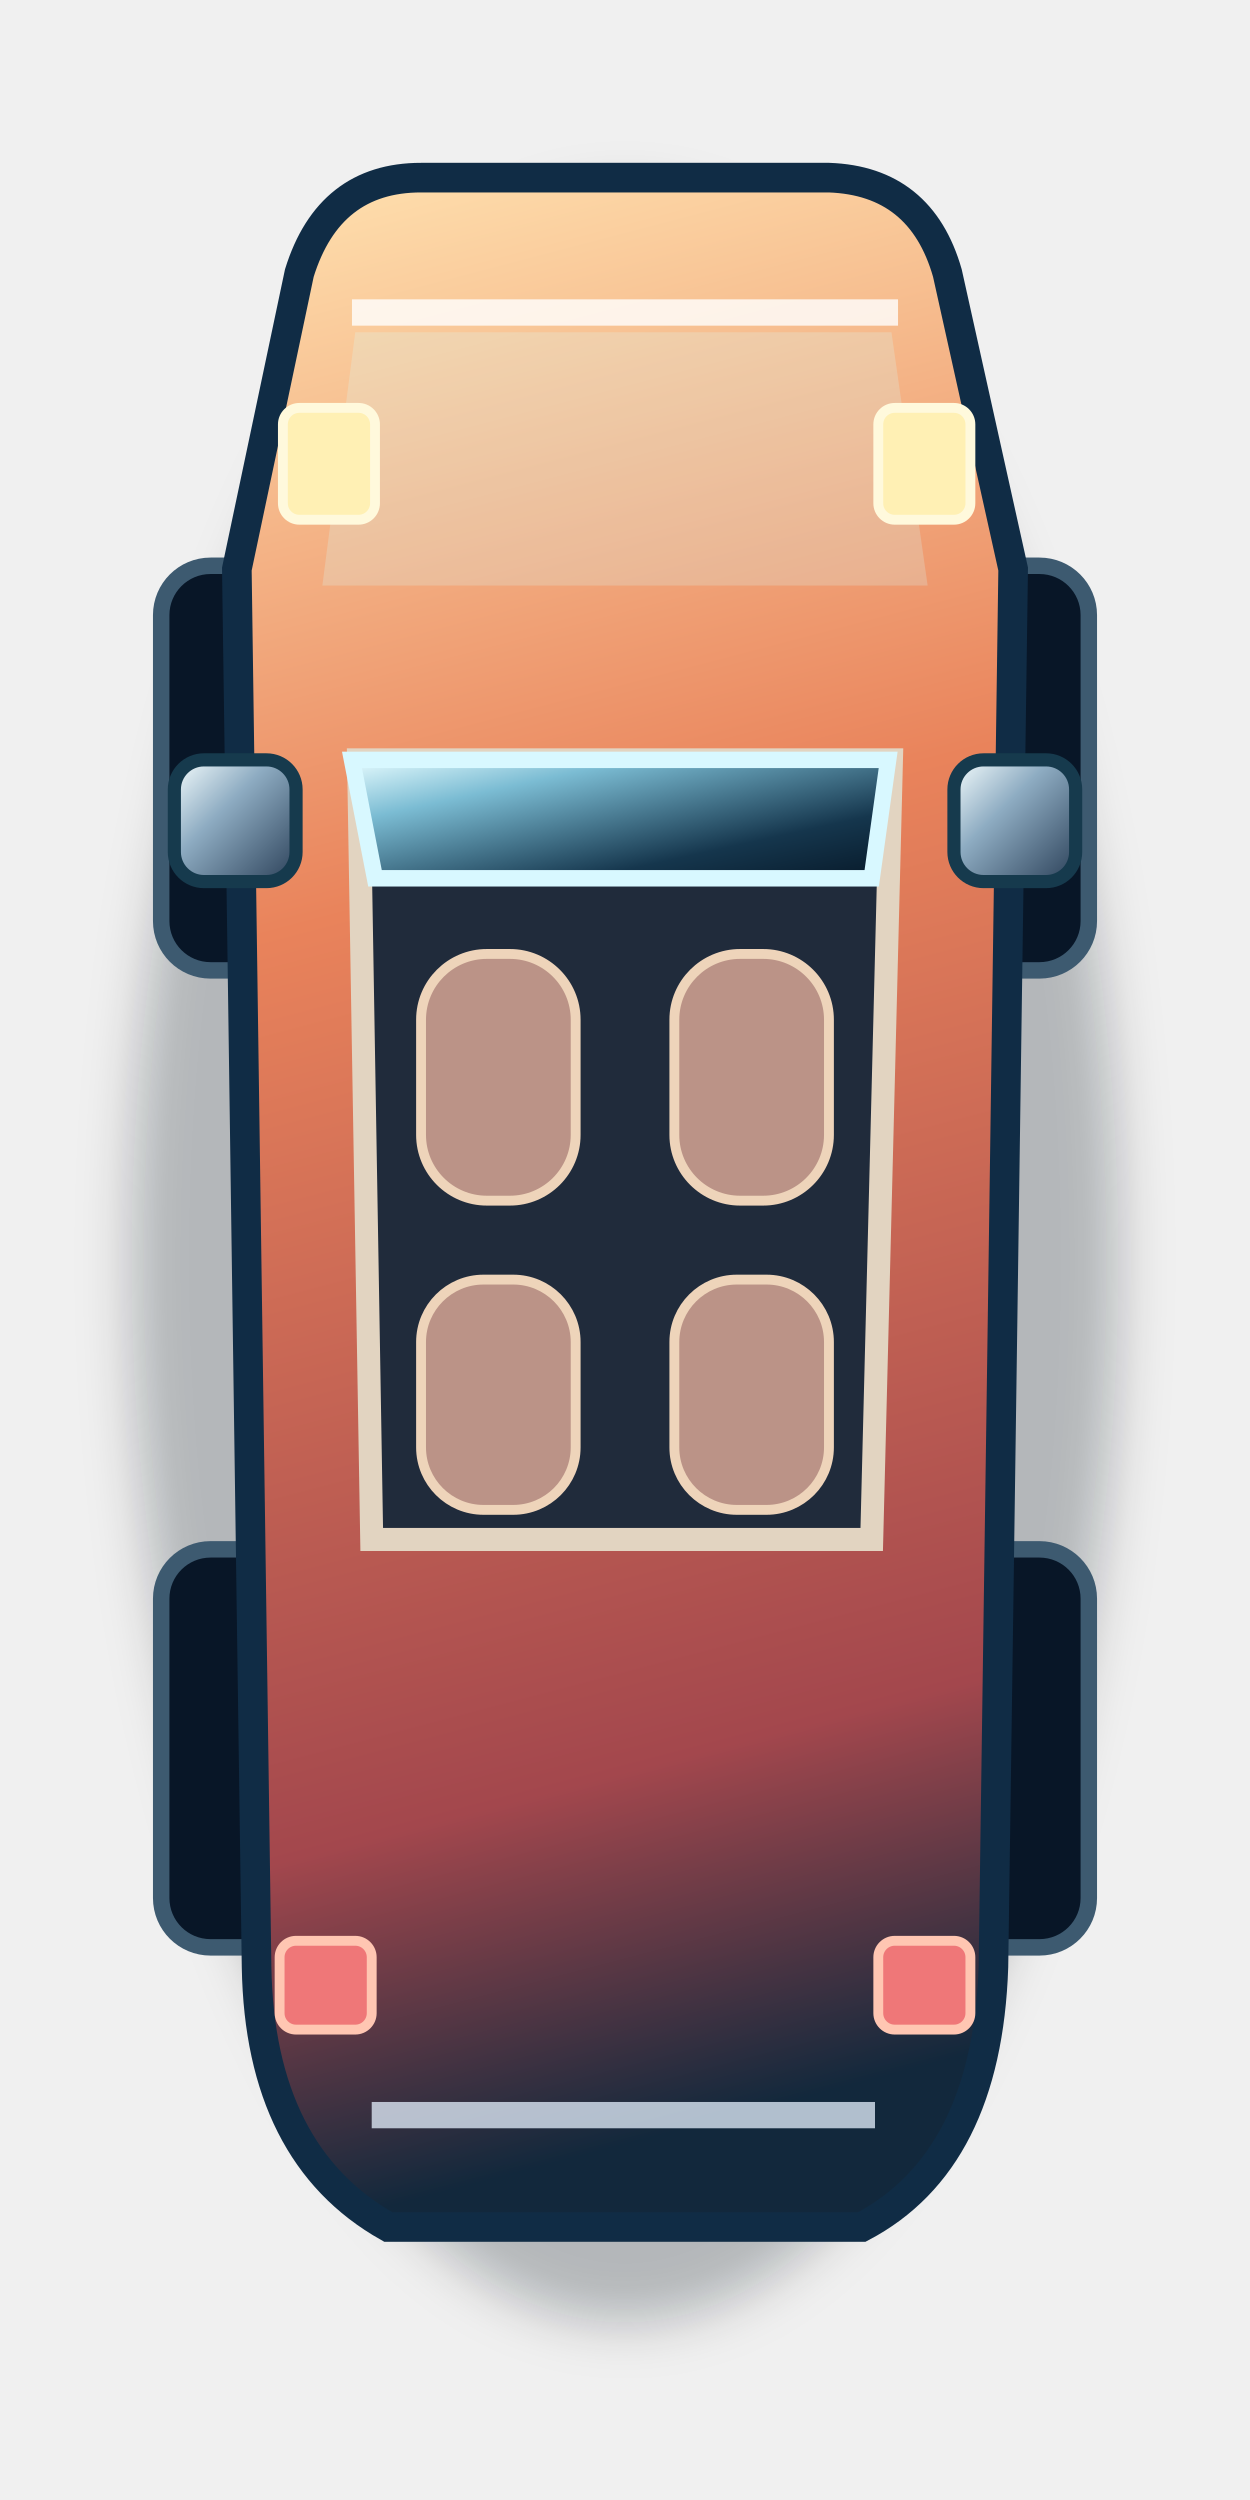
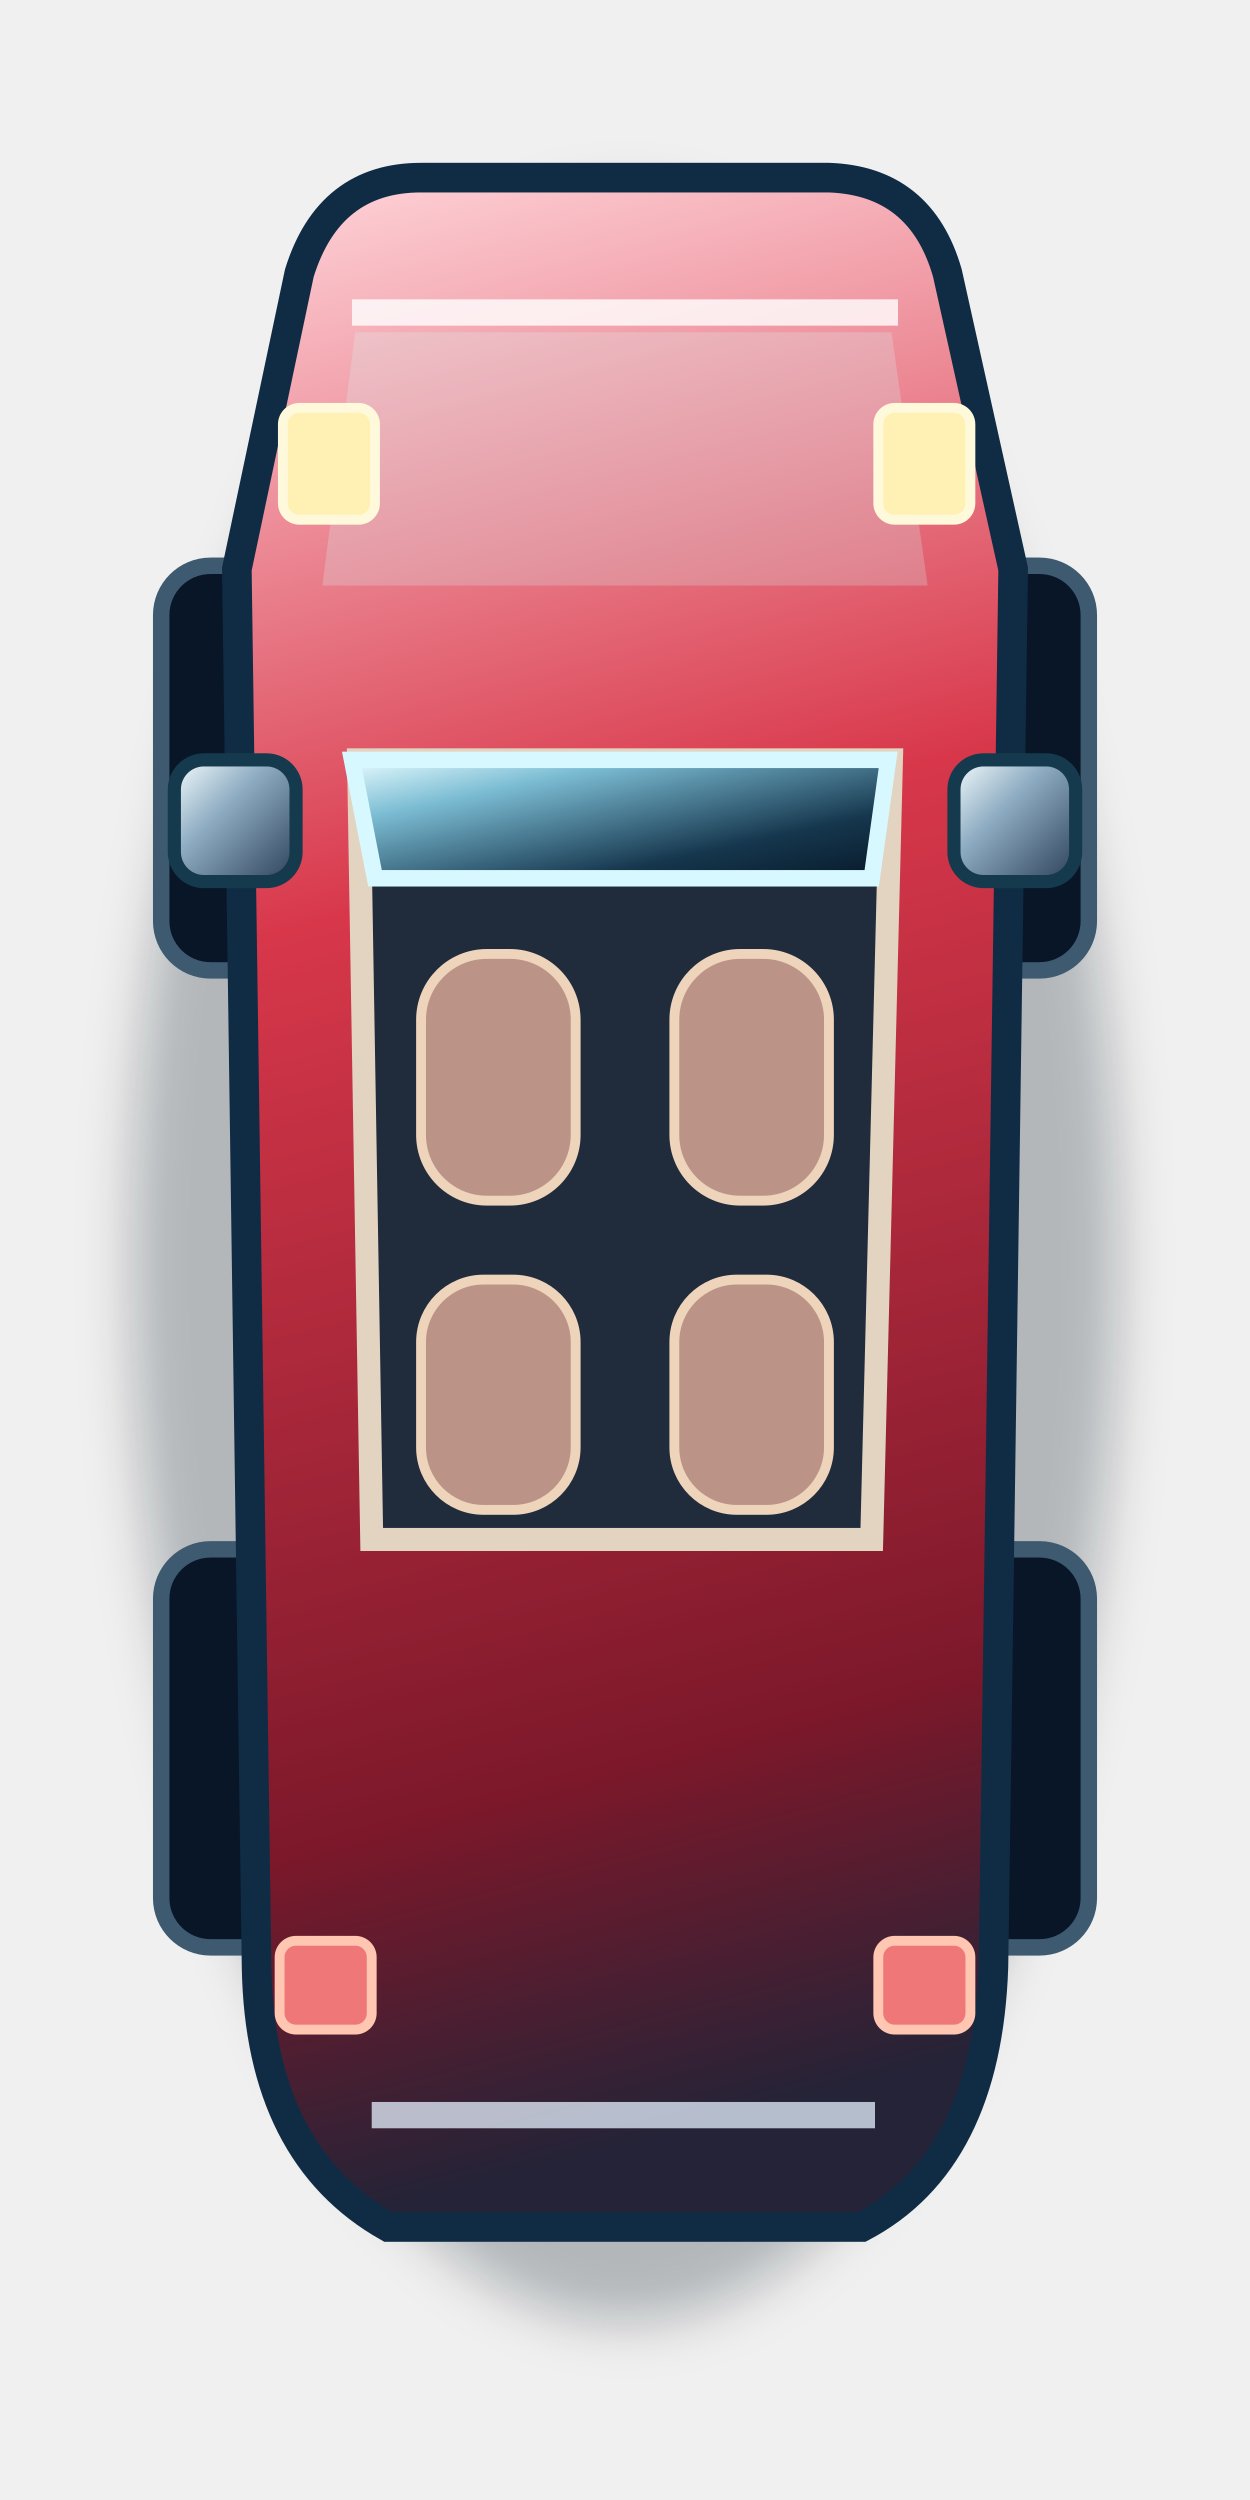
<svg xmlns="http://www.w3.org/2000/svg" width="380" height="760" viewBox="0 0 380 760" role="img" aria-label="Atlantic Breeze top-down view">
  <defs>
    <linearGradient id="paint" x1="0" x2=".1" y1="0" y2="1">
-       <stop stop-color="#ffe2b0" />
-       <stop offset=".37" stop-color="#e9835b" />
-       <stop offset=".82" stop-color="#a3474d" />
-       <stop offset="1" stop-color="#12283c" />
+       <stop stop-color="#ffd7dc" />
+       <stop offset=".37" stop-color="#d8374a" />
+       <stop offset=".82" stop-color="#7b182a" />
+       <stop offset="1" stop-color="#252337" />
    </linearGradient>
    <linearGradient id="window" x1="0" x2="1" y1="0" y2="1">
      <stop stop-color="#e7fcff" />
      <stop offset=".26" stop-color="#7bbcd3" />
      <stop offset=".72" stop-color="#15364d" />
      <stop offset="1" stop-color="#071929" />
    </linearGradient>
    <linearGradient id="chrome" x1="0" x2="1" y1="0" y2="1">
      <stop stop-color="#f7ffff" />
      <stop offset=".4" stop-color="#8eacc2" />
      <stop offset="1" stop-color="#2b4058" />
    </linearGradient>
    <filter id="shadow" x="-30%" y="-40%" width="160%" height="180%">
      <feGaussianBlur stdDeviation="8" />
    </filter>
  </defs>
  <ellipse cx="190" cy="383" rx="150" ry="323" fill="#010816" opacity=".25" filter="url(#shadow)" />
  <rect x="49" y="172" width="45" height="123" rx="15" fill="#081627" stroke="#3d5a70" stroke-width="5" />
  <rect x="49" y="471" width="45" height="121" rx="15" fill="#081627" stroke="#3d5a70" stroke-width="5" />
  <rect x="286" y="172" width="45" height="123" rx="15" fill="#081627" stroke="#3d5a70" stroke-width="5" />
  <rect x="286" y="471" width="45" height="121" rx="15" fill="#081627" stroke="#3d5a70" stroke-width="5" />
  <path d="M91 83Q100 54 128 54H252Q280 55 288 83L308 173L302 598Q300 657 262 677H118Q79 655 78 598L72 173Z" fill="url(#paint)" stroke="#102c45" stroke-width="9" />
  <path d="M108 101H271L282 178H98Z" fill="#d8ffff" opacity=".22" />
  <path d="M109 231H271L265 468H113Z" fill="#202b3b" stroke="#e2d4c1" stroke-width="7" />
  <path d="M107 231H270L265 267H114Z" fill="url(#window)" stroke="#d8f8ff" stroke-width="5" />
  <g fill="#bb9387" stroke="#eed4ba" stroke-width="3">
    <rect x="128" y="290" width="47" height="75" rx="20" />
    <rect x="205" y="290" width="47" height="75" rx="20" />
    <rect x="128" y="389" width="47" height="70" rx="19" />
    <rect x="205" y="389" width="47" height="70" rx="19" />
  </g>
  <path d="M107 95H273" stroke="#ffffff" stroke-width="8" opacity=".8" />
  <path d="M113 643H266" stroke="#e5f2ff" stroke-width="8" opacity=".75" />
  <rect x="86" y="124" width="28" height="34" rx="5" fill="#fff0b4" stroke="#fff9dc" stroke-width="3" />
  <rect x="267" y="124" width="28" height="34" rx="5" fill="#fff0b4" stroke="#fff9dc" stroke-width="3" />
  <rect x="85" y="590" width="28" height="27" rx="5" fill="#ef7778" stroke="#ffc6b2" stroke-width="3" />
  <rect x="267" y="590" width="28" height="27" rx="5" fill="#ef7778" stroke="#ffc6b2" stroke-width="3" />
  <rect x="53" y="231" width="37" height="37" rx="9" fill="url(#chrome)" stroke="#163a4d" stroke-width="4" />
  <rect x="290" y="231" width="37" height="37" rx="9" fill="url(#chrome)" stroke="#163a4d" stroke-width="4" />
</svg>
